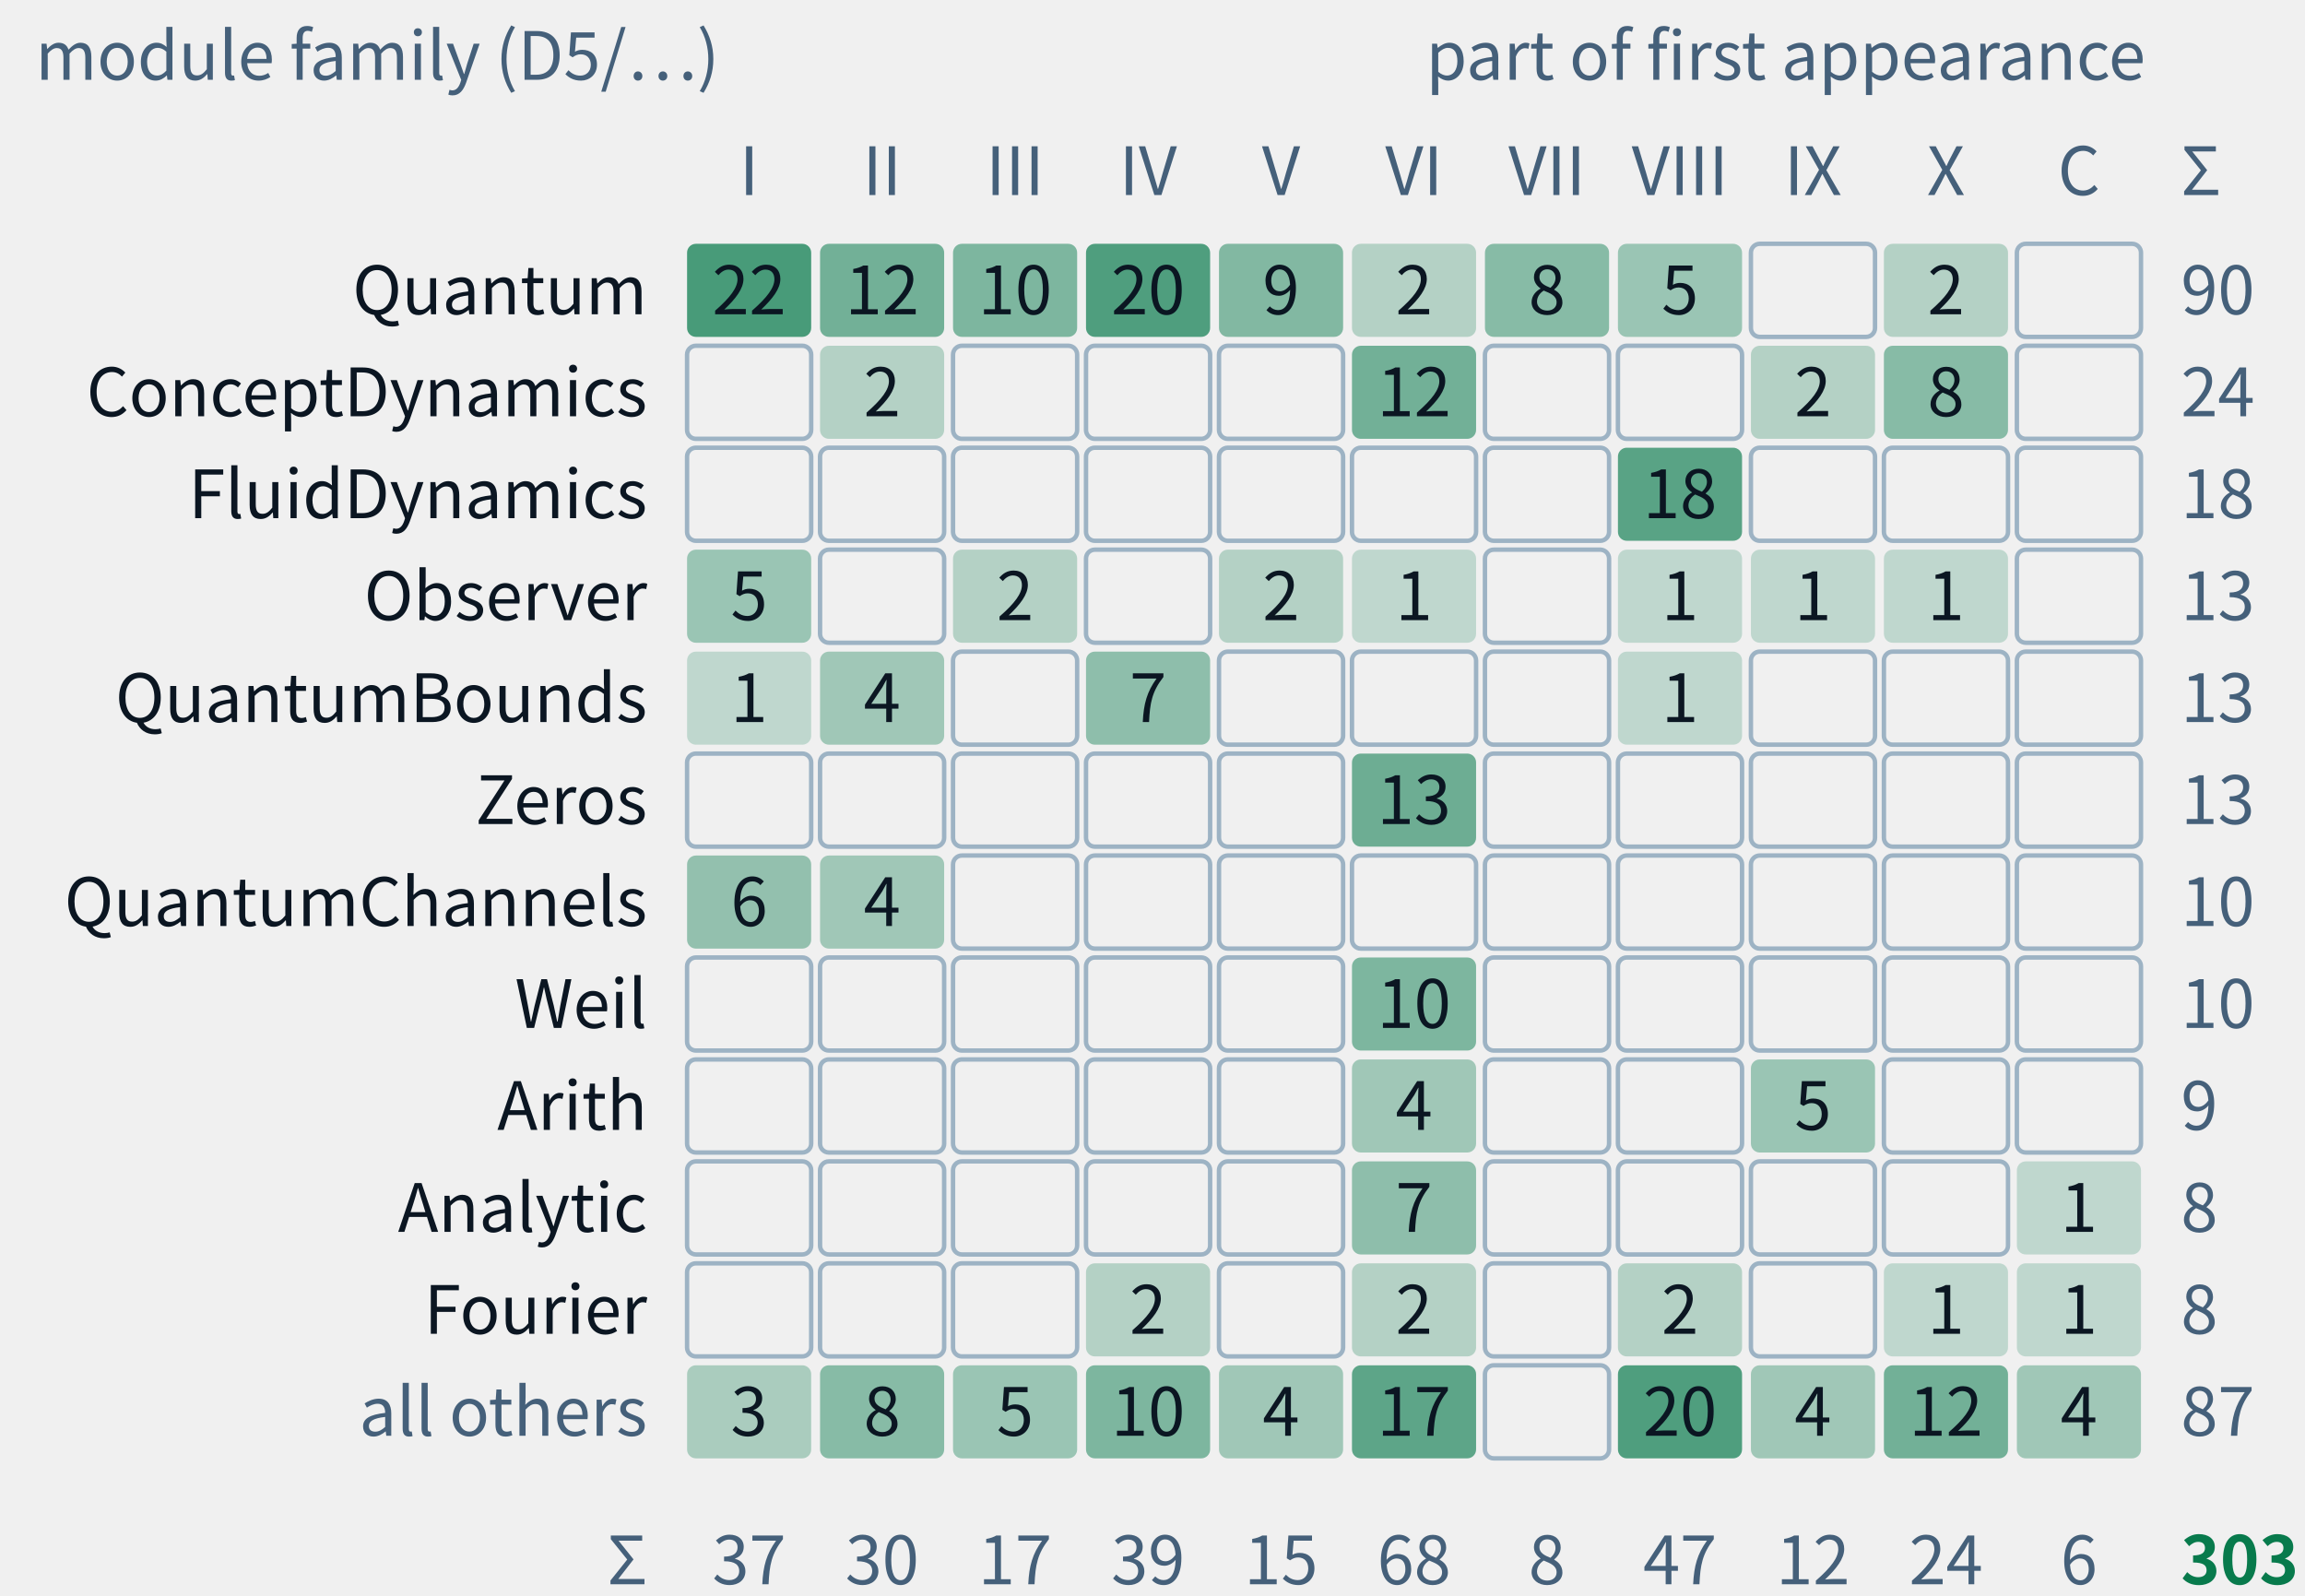
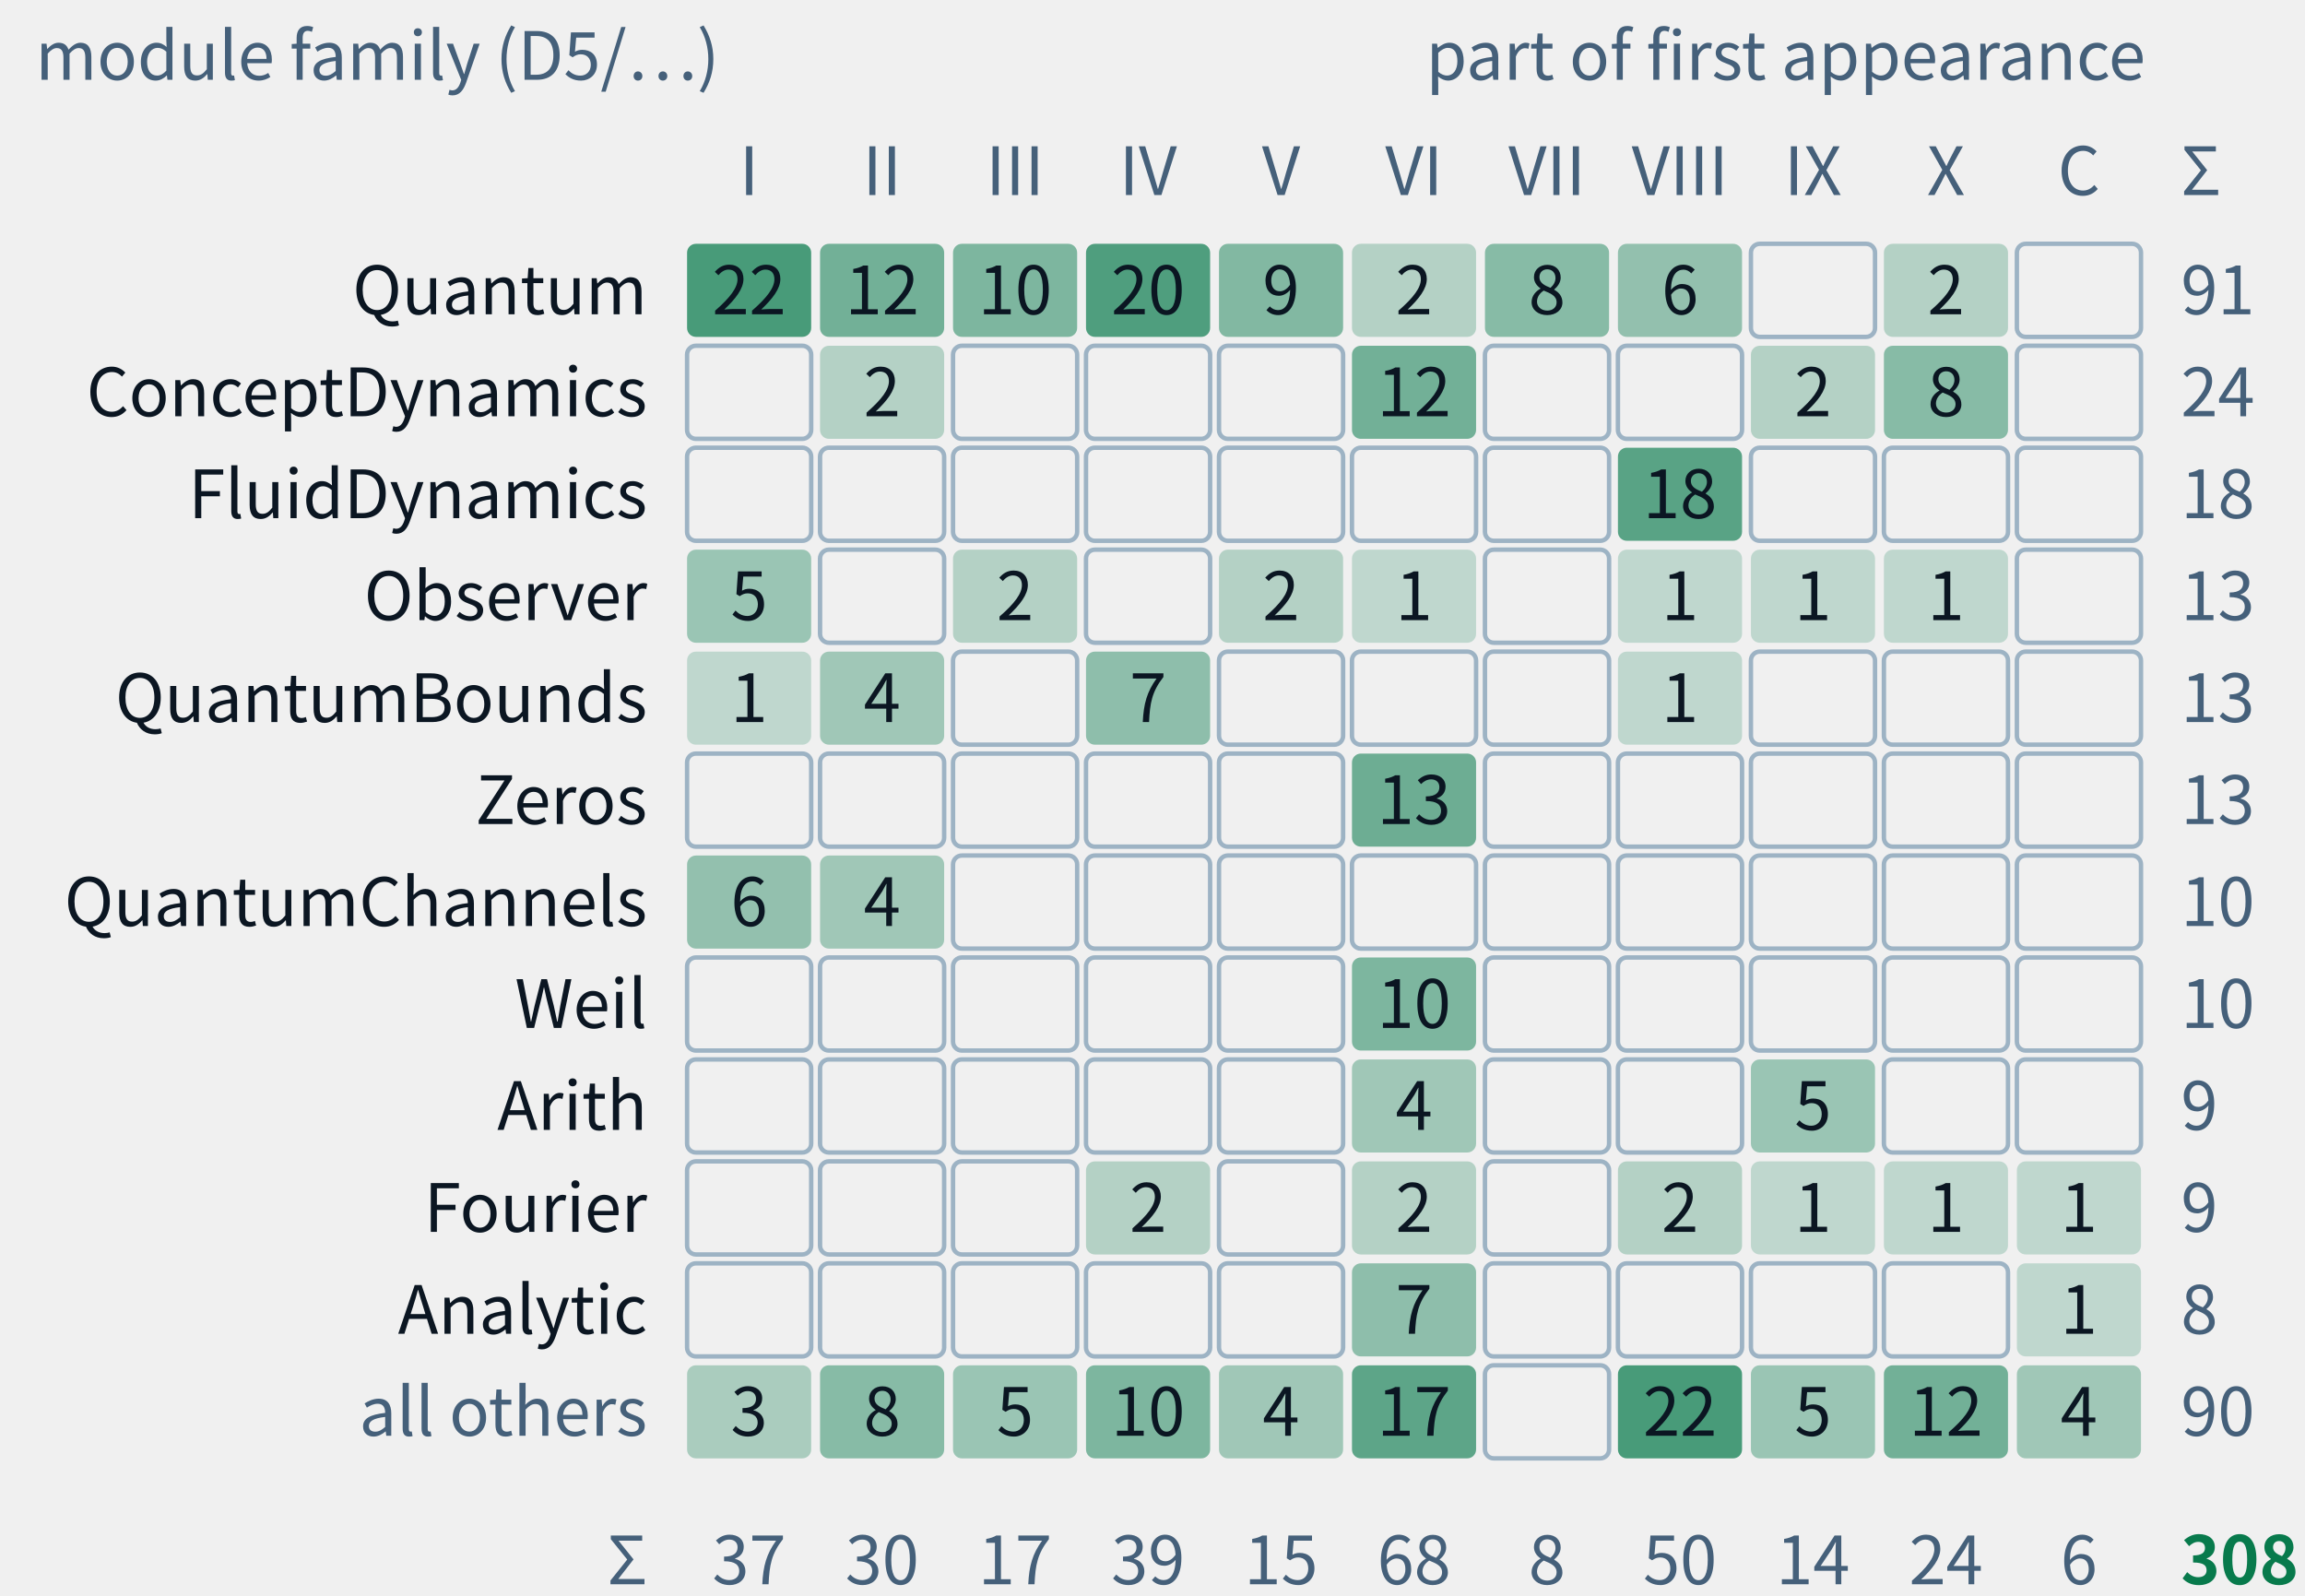
- <svg xmlns="http://www.w3.org/2000/svg" class="tr-fig" data-tr-fig="appc-modules-by-part" data-lang="en" viewBox="0 0 520 360" width="520" height="360" font-family="'Noto Sans SC', 'Noto Sans CJK SC', 'Source Sans 3', 'PingFang SC', 'Microsoft YaHei', system-ui, sans-serif" role="img" aria-label="A grid of counts: the rows are module families of trureturing, from top to bottom Quantum, ConceptDynamics, FluidDynamics, Observer, QuantumBounds, Zeros, QuantumChannels, Weil, Arith, Analytic, Fourier and all others; the columns are Parts I to X and the coda with the appendices. Each cell gives how many theorems of that family first appear in that part, the darker the more, blank for none. The Quantum family is the largest, 90 theorems, spread over Parts I to VIII and X; all 18 of FluidDynamics are in Part VIII; Zeros and Weil appear only in Part VI. They add up to 303, the C.1 index of appendix C.">
+ <svg xmlns="http://www.w3.org/2000/svg" class="tr-fig" data-tr-fig="appc-modules-by-part" data-lang="en" viewBox="0 0 520 360" width="520" height="360" font-family="'Noto Sans SC', 'Noto Sans CJK SC', 'Source Sans 3', 'PingFang SC', 'Microsoft YaHei', system-ui, sans-serif" role="img" aria-label="A grid of counts: the rows are module families of trureturing, from top to bottom Quantum, ConceptDynamics, FluidDynamics, Observer, QuantumBounds, Zeros, QuantumChannels, Weil, Arith, Fourier, Analytic and all others; the columns are Parts I to X and the coda with the appendices. Each cell gives how many theorems of that family first appear in that part, the darker the more, blank for none. The Quantum family is the largest, 91 theorems, spread over Parts I to VIII and X; all 18 of FluidDynamics are in Part VIII; Zeros and Weil appear only in Part VI. They add up to 308, the C.1 index of appendix C.">
  <style>.ts-ink{stroke:#0b1622}.tf-ink{fill:#0b1622}.ts-dim{stroke:#45607a}.tf-dim{fill:#45607a}.ts-faint{stroke:#9db3c4}.tf-faint{fill:#9db3c4}.ts-edge{stroke:#b9d0dd}.tf-edge{fill:#b9d0dd}.ts-hot{stroke:#5f9bb5}.tf-hot{fill:#5f9bb5}.ts-bg{stroke:#ffffff}.tf-bg{fill:#ffffff}.ts-panel{stroke:#eef5f9}.tf-panel{fill:#eef5f9}.ts-sheet{stroke:#f7fbfd}.tf-sheet{fill:#f7fbfd}.ts-cyan{stroke:#007c8a}.tf-cyan{fill:#007c8a}.ts-magenta{stroke:#b0128f}.tf-magenta{fill:#b0128f}.ts-amber{stroke:#946200}.tf-amber{fill:#946200}.ts-violet{stroke:#5a45c8}.tf-violet{fill:#5a45c8}.ts-ok{stroke:#087a4c}.tf-ok{fill:#087a4c}.ts-warn{stroke:#c21f3a}.tf-warn{fill:#c21f3a}.ts-blue{stroke:#1d5fd0}.tf-blue{fill:#1d5fd0}.ts-orange{stroke:#b85410}.tf-orange{fill:#b85410}.ts-sigma{stroke:#28405a}.tf-sigma{fill:#28405a}@media (prefers-color-scheme:dark){.ts-ink{stroke:#d4efff}.tf-ink{fill:#d4efff}.ts-dim{stroke:#6f8ea5}.tf-dim{fill:#6f8ea5}.ts-faint{stroke:#34506a}.tf-faint{fill:#34506a}.ts-edge{stroke:#143049}.tf-edge{fill:#143049}.ts-hot{stroke:#1f5d7c}.tf-hot{fill:#1f5d7c}.ts-bg{stroke:#03060c}.tf-bg{fill:#03060c}.ts-panel{stroke:#07101b}.tf-panel{fill:#07101b}.ts-sheet{stroke:#050c16}.tf-sheet{fill:#050c16}.ts-cyan{stroke:#19f0ff}.tf-cyan{fill:#19f0ff}.ts-magenta{stroke:#ff2fd0}.tf-magenta{fill:#ff2fd0}.ts-amber{stroke:#ffc83d}.tf-amber{fill:#ffc83d}.ts-violet{stroke:#9d8cff}.tf-violet{fill:#9d8cff}.ts-ok{stroke:#46ffb2}.tf-ok{fill:#46ffb2}.ts-warn{stroke:#ff5064}.tf-warn{fill:#ff5064}.ts-blue{stroke:#2a7bff}.tf-blue{fill:#2a7bff}.ts-orange{stroke:#ff8a3c}.tf-orange{fill:#ff8a3c}.ts-sigma{stroke:#cfe3ff}.tf-sigma{fill:#cfe3ff}}</style>
  <text class="tf-dim" x="8" y="18" font-size="15">module family (D5/…)</text>
  <text class="tf-dim" x="484" y="18" font-size="15" text-anchor="end">part of first appearance</text>
  <text class="tf-dim" x="169" y="44" font-size="15" text-anchor="middle">I</text>
  <text class="tf-dim" x="199" y="44" font-size="15" text-anchor="middle">II</text>
  <text class="tf-dim" x="229" y="44" font-size="15" text-anchor="middle">III</text>
  <text class="tf-dim" x="259" y="44" font-size="15" text-anchor="middle">IV</text>
  <text class="tf-dim" x="289" y="44" font-size="15" text-anchor="middle">V</text>
  <text class="tf-dim" x="319" y="44" font-size="15" text-anchor="middle">VI</text>
  <text class="tf-dim" x="349" y="44" font-size="15" text-anchor="middle">VII</text>
  <text class="tf-dim" x="379" y="44" font-size="15" text-anchor="middle">VIII</text>
  <text class="tf-dim" x="409" y="44" font-size="15" text-anchor="middle">IX</text>
  <text class="tf-dim" x="439" y="44" font-size="15" text-anchor="middle">X</text>
  <text class="tf-dim" x="469" y="44" font-size="15" text-anchor="middle">C</text>
  <text class="tf-ink" x="146" y="70.9" font-size="15" text-anchor="end">Quantum</text>
  <rect x="155" y="55" width="28" height="21" rx="2" class="tf-ok" fill-opacity="0.72" />
  <text class="tf-ink" x="169" y="70.9" font-size="15" text-anchor="middle">22</text>
  <rect x="185" y="55" width="28" height="21" rx="2" class="tf-ok" fill-opacity="0.54" />
  <text class="tf-ink" x="199" y="70.9" font-size="15" text-anchor="middle">12</text>
  <rect x="215" y="55" width="28" height="21" rx="2" class="tf-ok" fill-opacity="0.49" />
  <text class="tf-ink" x="229" y="70.9" font-size="15" text-anchor="middle">10</text>
  <rect x="245" y="55" width="28" height="21" rx="2" class="tf-ok" fill-opacity="0.69" />
  <text class="tf-ink" x="259" y="70.9" font-size="15" text-anchor="middle">20</text>
  <rect x="275" y="55" width="28" height="21" rx="2" class="tf-ok" fill-opacity="0.47" />
  <text class="tf-ink" x="289" y="70.9" font-size="15" text-anchor="middle">9</text>
  <rect x="305" y="55" width="28" height="21" rx="2" class="tf-ok" fill-opacity="0.26" />
  <text class="tf-ink" x="319" y="70.9" font-size="15" text-anchor="middle">2</text>
  <rect x="335" y="55" width="28" height="21" rx="2" class="tf-ok" fill-opacity="0.45" />
  <text class="tf-ink" x="349" y="70.9" font-size="15" text-anchor="middle">8</text>
-   <rect x="365" y="55" width="28" height="21" rx="2" class="tf-ok" fill-opacity="0.37" />
-   <text class="tf-ink" x="379" y="70.9" font-size="15" text-anchor="middle">5</text>
+   <rect x="365" y="55" width="28" height="21" rx="2" class="tf-ok" fill-opacity="0.4" />
+   <text class="tf-ink" x="379" y="70.9" font-size="15" text-anchor="middle">6</text>
  <rect x="395" y="55" width="28" height="21" rx="2" class="ts-faint" stroke-width="1" fill="none" />
  <rect x="425" y="55" width="28" height="21" rx="2" class="tf-ok" fill-opacity="0.26" />
  <text class="tf-ink" x="439" y="70.9" font-size="15" text-anchor="middle">2</text>
  <rect x="455" y="55" width="28" height="21" rx="2" class="ts-faint" stroke-width="1" fill="none" />
-   <text class="tf-dim" x="492" y="70.9" font-size="15">90</text>
+   <text class="tf-dim" x="492" y="70.9" font-size="15">91</text>
  <text class="tf-ink" x="146" y="93.9" font-size="15" text-anchor="end">ConceptDynamics</text>
  <rect x="155" y="78" width="28" height="21" rx="2" class="ts-faint" stroke-width="1" fill="none" />
  <rect x="185" y="78" width="28" height="21" rx="2" class="tf-ok" fill-opacity="0.26" />
  <text class="tf-ink" x="199" y="93.9" font-size="15" text-anchor="middle">2</text>
  <rect x="215" y="78" width="28" height="21" rx="2" class="ts-faint" stroke-width="1" fill="none" />
  <rect x="245" y="78" width="28" height="21" rx="2" class="ts-faint" stroke-width="1" fill="none" />
  <rect x="275" y="78" width="28" height="21" rx="2" class="ts-faint" stroke-width="1" fill="none" />
  <rect x="305" y="78" width="28" height="21" rx="2" class="tf-ok" fill-opacity="0.54" />
  <text class="tf-ink" x="319" y="93.9" font-size="15" text-anchor="middle">12</text>
  <rect x="335" y="78" width="28" height="21" rx="2" class="ts-faint" stroke-width="1" fill="none" />
  <rect x="365" y="78" width="28" height="21" rx="2" class="ts-faint" stroke-width="1" fill="none" />
  <rect x="395" y="78" width="28" height="21" rx="2" class="tf-ok" fill-opacity="0.26" />
  <text class="tf-ink" x="409" y="93.9" font-size="15" text-anchor="middle">2</text>
  <rect x="425" y="78" width="28" height="21" rx="2" class="tf-ok" fill-opacity="0.45" />
  <text class="tf-ink" x="439" y="93.9" font-size="15" text-anchor="middle">8</text>
  <rect x="455" y="78" width="28" height="21" rx="2" class="ts-faint" stroke-width="1" fill="none" />
  <text class="tf-dim" x="492" y="93.9" font-size="15">24</text>
  <text class="tf-ink" x="146" y="116.9" font-size="15" text-anchor="end">FluidDynamics</text>
  <rect x="155" y="101" width="28" height="21" rx="2" class="ts-faint" stroke-width="1" fill="none" />
  <rect x="185" y="101" width="28" height="21" rx="2" class="ts-faint" stroke-width="1" fill="none" />
  <rect x="215" y="101" width="28" height="21" rx="2" class="ts-faint" stroke-width="1" fill="none" />
  <rect x="245" y="101" width="28" height="21" rx="2" class="ts-faint" stroke-width="1" fill="none" />
  <rect x="275" y="101" width="28" height="21" rx="2" class="ts-faint" stroke-width="1" fill="none" />
  <rect x="305" y="101" width="28" height="21" rx="2" class="ts-faint" stroke-width="1" fill="none" />
  <rect x="335" y="101" width="28" height="21" rx="2" class="ts-faint" stroke-width="1" fill="none" />
  <rect x="365" y="101" width="28" height="21" rx="2" class="tf-ok" fill-opacity="0.65" />
  <text class="tf-ink" x="379" y="116.9" font-size="15" text-anchor="middle">18</text>
  <rect x="395" y="101" width="28" height="21" rx="2" class="ts-faint" stroke-width="1" fill="none" />
  <rect x="425" y="101" width="28" height="21" rx="2" class="ts-faint" stroke-width="1" fill="none" />
  <rect x="455" y="101" width="28" height="21" rx="2" class="ts-faint" stroke-width="1" fill="none" />
  <text class="tf-dim" x="492" y="116.9" font-size="15">18</text>
  <text class="tf-ink" x="146" y="139.9" font-size="15" text-anchor="end">Observer</text>
  <rect x="155" y="124" width="28" height="21" rx="2" class="tf-ok" fill-opacity="0.37" />
  <text class="tf-ink" x="169" y="139.9" font-size="15" text-anchor="middle">5</text>
  <rect x="185" y="124" width="28" height="21" rx="2" class="ts-faint" stroke-width="1" fill="none" />
  <rect x="215" y="124" width="28" height="21" rx="2" class="tf-ok" fill-opacity="0.26" />
  <text class="tf-ink" x="229" y="139.9" font-size="15" text-anchor="middle">2</text>
  <rect x="245" y="124" width="28" height="21" rx="2" class="ts-faint" stroke-width="1" fill="none" />
  <rect x="275" y="124" width="28" height="21" rx="2" class="tf-ok" fill-opacity="0.26" />
  <text class="tf-ink" x="289" y="139.9" font-size="15" text-anchor="middle">2</text>
  <rect x="305" y="124" width="28" height="21" rx="2" class="tf-ok" fill-opacity="0.21" />
  <text class="tf-ink" x="319" y="139.9" font-size="15" text-anchor="middle">1</text>
  <rect x="335" y="124" width="28" height="21" rx="2" class="ts-faint" stroke-width="1" fill="none" />
  <rect x="365" y="124" width="28" height="21" rx="2" class="tf-ok" fill-opacity="0.21" />
  <text class="tf-ink" x="379" y="139.9" font-size="15" text-anchor="middle">1</text>
  <rect x="395" y="124" width="28" height="21" rx="2" class="tf-ok" fill-opacity="0.21" />
  <text class="tf-ink" x="409" y="139.9" font-size="15" text-anchor="middle">1</text>
  <rect x="425" y="124" width="28" height="21" rx="2" class="tf-ok" fill-opacity="0.21" />
  <text class="tf-ink" x="439" y="139.9" font-size="15" text-anchor="middle">1</text>
  <rect x="455" y="124" width="28" height="21" rx="2" class="ts-faint" stroke-width="1" fill="none" />
  <text class="tf-dim" x="492" y="139.9" font-size="15">13</text>
  <text class="tf-ink" x="146" y="162.9" font-size="15" text-anchor="end">QuantumBounds</text>
  <rect x="155" y="147" width="28" height="21" rx="2" class="tf-ok" fill-opacity="0.21" />
  <text class="tf-ink" x="169" y="162.9" font-size="15" text-anchor="middle">1</text>
  <rect x="185" y="147" width="28" height="21" rx="2" class="tf-ok" fill-opacity="0.34" />
  <text class="tf-ink" x="199" y="162.9" font-size="15" text-anchor="middle">4</text>
  <rect x="215" y="147" width="28" height="21" rx="2" class="ts-faint" stroke-width="1" fill="none" />
  <rect x="245" y="147" width="28" height="21" rx="2" class="tf-ok" fill-opacity="0.42" />
  <text class="tf-ink" x="259" y="162.9" font-size="15" text-anchor="middle">7</text>
  <rect x="275" y="147" width="28" height="21" rx="2" class="ts-faint" stroke-width="1" fill="none" />
  <rect x="305" y="147" width="28" height="21" rx="2" class="ts-faint" stroke-width="1" fill="none" />
  <rect x="335" y="147" width="28" height="21" rx="2" class="ts-faint" stroke-width="1" fill="none" />
  <rect x="365" y="147" width="28" height="21" rx="2" class="tf-ok" fill-opacity="0.21" />
  <text class="tf-ink" x="379" y="162.9" font-size="15" text-anchor="middle">1</text>
  <rect x="395" y="147" width="28" height="21" rx="2" class="ts-faint" stroke-width="1" fill="none" />
  <rect x="425" y="147" width="28" height="21" rx="2" class="ts-faint" stroke-width="1" fill="none" />
  <rect x="455" y="147" width="28" height="21" rx="2" class="ts-faint" stroke-width="1" fill="none" />
  <text class="tf-dim" x="492" y="162.9" font-size="15">13</text>
  <text class="tf-ink" x="146" y="185.9" font-size="15" text-anchor="end">Zeros</text>
  <rect x="155" y="170" width="28" height="21" rx="2" class="ts-faint" stroke-width="1" fill="none" />
  <rect x="185" y="170" width="28" height="21" rx="2" class="ts-faint" stroke-width="1" fill="none" />
  <rect x="215" y="170" width="28" height="21" rx="2" class="ts-faint" stroke-width="1" fill="none" />
  <rect x="245" y="170" width="28" height="21" rx="2" class="ts-faint" stroke-width="1" fill="none" />
  <rect x="275" y="170" width="28" height="21" rx="2" class="ts-faint" stroke-width="1" fill="none" />
  <rect x="305" y="170" width="28" height="21" rx="2" class="tf-ok" fill-opacity="0.56" />
  <text class="tf-ink" x="319" y="185.9" font-size="15" text-anchor="middle">13</text>
  <rect x="335" y="170" width="28" height="21" rx="2" class="ts-faint" stroke-width="1" fill="none" />
  <rect x="365" y="170" width="28" height="21" rx="2" class="ts-faint" stroke-width="1" fill="none" />
  <rect x="395" y="170" width="28" height="21" rx="2" class="ts-faint" stroke-width="1" fill="none" />
  <rect x="425" y="170" width="28" height="21" rx="2" class="ts-faint" stroke-width="1" fill="none" />
  <rect x="455" y="170" width="28" height="21" rx="2" class="ts-faint" stroke-width="1" fill="none" />
  <text class="tf-dim" x="492" y="185.9" font-size="15">13</text>
  <text class="tf-ink" x="146" y="208.9" font-size="15" text-anchor="end">QuantumChannels</text>
  <rect x="155" y="193" width="28" height="21" rx="2" class="tf-ok" fill-opacity="0.4" />
  <text class="tf-ink" x="169" y="208.9" font-size="15" text-anchor="middle">6</text>
  <rect x="185" y="193" width="28" height="21" rx="2" class="tf-ok" fill-opacity="0.34" />
  <text class="tf-ink" x="199" y="208.9" font-size="15" text-anchor="middle">4</text>
  <rect x="215" y="193" width="28" height="21" rx="2" class="ts-faint" stroke-width="1" fill="none" />
  <rect x="245" y="193" width="28" height="21" rx="2" class="ts-faint" stroke-width="1" fill="none" />
  <rect x="275" y="193" width="28" height="21" rx="2" class="ts-faint" stroke-width="1" fill="none" />
  <rect x="305" y="193" width="28" height="21" rx="2" class="ts-faint" stroke-width="1" fill="none" />
  <rect x="335" y="193" width="28" height="21" rx="2" class="ts-faint" stroke-width="1" fill="none" />
  <rect x="365" y="193" width="28" height="21" rx="2" class="ts-faint" stroke-width="1" fill="none" />
  <rect x="395" y="193" width="28" height="21" rx="2" class="ts-faint" stroke-width="1" fill="none" />
  <rect x="425" y="193" width="28" height="21" rx="2" class="ts-faint" stroke-width="1" fill="none" />
  <rect x="455" y="193" width="28" height="21" rx="2" class="ts-faint" stroke-width="1" fill="none" />
  <text class="tf-dim" x="492" y="208.9" font-size="15">10</text>
  <text class="tf-ink" x="146" y="231.9" font-size="15" text-anchor="end">Weil</text>
  <rect x="155" y="216" width="28" height="21" rx="2" class="ts-faint" stroke-width="1" fill="none" />
  <rect x="185" y="216" width="28" height="21" rx="2" class="ts-faint" stroke-width="1" fill="none" />
  <rect x="215" y="216" width="28" height="21" rx="2" class="ts-faint" stroke-width="1" fill="none" />
  <rect x="245" y="216" width="28" height="21" rx="2" class="ts-faint" stroke-width="1" fill="none" />
  <rect x="275" y="216" width="28" height="21" rx="2" class="ts-faint" stroke-width="1" fill="none" />
  <rect x="305" y="216" width="28" height="21" rx="2" class="tf-ok" fill-opacity="0.49" />
  <text class="tf-ink" x="319" y="231.9" font-size="15" text-anchor="middle">10</text>
  <rect x="335" y="216" width="28" height="21" rx="2" class="ts-faint" stroke-width="1" fill="none" />
  <rect x="365" y="216" width="28" height="21" rx="2" class="ts-faint" stroke-width="1" fill="none" />
  <rect x="395" y="216" width="28" height="21" rx="2" class="ts-faint" stroke-width="1" fill="none" />
  <rect x="425" y="216" width="28" height="21" rx="2" class="ts-faint" stroke-width="1" fill="none" />
  <rect x="455" y="216" width="28" height="21" rx="2" class="ts-faint" stroke-width="1" fill="none" />
  <text class="tf-dim" x="492" y="231.9" font-size="15">10</text>
  <text class="tf-ink" x="146" y="254.9" font-size="15" text-anchor="end">Arith</text>
  <rect x="155" y="239" width="28" height="21" rx="2" class="ts-faint" stroke-width="1" fill="none" />
  <rect x="185" y="239" width="28" height="21" rx="2" class="ts-faint" stroke-width="1" fill="none" />
  <rect x="215" y="239" width="28" height="21" rx="2" class="ts-faint" stroke-width="1" fill="none" />
  <rect x="245" y="239" width="28" height="21" rx="2" class="ts-faint" stroke-width="1" fill="none" />
  <rect x="275" y="239" width="28" height="21" rx="2" class="ts-faint" stroke-width="1" fill="none" />
  <rect x="305" y="239" width="28" height="21" rx="2" class="tf-ok" fill-opacity="0.34" />
  <text class="tf-ink" x="319" y="254.9" font-size="15" text-anchor="middle">4</text>
  <rect x="335" y="239" width="28" height="21" rx="2" class="ts-faint" stroke-width="1" fill="none" />
  <rect x="365" y="239" width="28" height="21" rx="2" class="ts-faint" stroke-width="1" fill="none" />
  <rect x="395" y="239" width="28" height="21" rx="2" class="tf-ok" fill-opacity="0.37" />
  <text class="tf-ink" x="409" y="254.9" font-size="15" text-anchor="middle">5</text>
  <rect x="425" y="239" width="28" height="21" rx="2" class="ts-faint" stroke-width="1" fill="none" />
  <rect x="455" y="239" width="28" height="21" rx="2" class="ts-faint" stroke-width="1" fill="none" />
  <text class="tf-dim" x="492" y="254.9" font-size="15">9</text>
-   <text class="tf-ink" x="146" y="277.9" font-size="15" text-anchor="end">Analytic</text>
+   <text class="tf-ink" x="146" y="277.9" font-size="15" text-anchor="end">Fourier</text>
  <rect x="155" y="262" width="28" height="21" rx="2" class="ts-faint" stroke-width="1" fill="none" />
  <rect x="185" y="262" width="28" height="21" rx="2" class="ts-faint" stroke-width="1" fill="none" />
  <rect x="215" y="262" width="28" height="21" rx="2" class="ts-faint" stroke-width="1" fill="none" />
-   <rect x="245" y="262" width="28" height="21" rx="2" class="ts-faint" stroke-width="1" fill="none" />
+   <rect x="245" y="262" width="28" height="21" rx="2" class="tf-ok" fill-opacity="0.26" />
+   <text class="tf-ink" x="259" y="277.9" font-size="15" text-anchor="middle">2</text>
  <rect x="275" y="262" width="28" height="21" rx="2" class="ts-faint" stroke-width="1" fill="none" />
-   <rect x="305" y="262" width="28" height="21" rx="2" class="tf-ok" fill-opacity="0.42" />
-   <text class="tf-ink" x="319" y="277.9" font-size="15" text-anchor="middle">7</text>
+   <rect x="305" y="262" width="28" height="21" rx="2" class="tf-ok" fill-opacity="0.26" />
+   <text class="tf-ink" x="319" y="277.9" font-size="15" text-anchor="middle">2</text>
  <rect x="335" y="262" width="28" height="21" rx="2" class="ts-faint" stroke-width="1" fill="none" />
-   <rect x="365" y="262" width="28" height="21" rx="2" class="ts-faint" stroke-width="1" fill="none" />
-   <rect x="395" y="262" width="28" height="21" rx="2" class="ts-faint" stroke-width="1" fill="none" />
-   <rect x="425" y="262" width="28" height="21" rx="2" class="ts-faint" stroke-width="1" fill="none" />
+   <rect x="365" y="262" width="28" height="21" rx="2" class="tf-ok" fill-opacity="0.26" />
+   <text class="tf-ink" x="379" y="277.9" font-size="15" text-anchor="middle">2</text>
+   <rect x="395" y="262" width="28" height="21" rx="2" class="tf-ok" fill-opacity="0.21" />
+   <text class="tf-ink" x="409" y="277.9" font-size="15" text-anchor="middle">1</text>
+   <rect x="425" y="262" width="28" height="21" rx="2" class="tf-ok" fill-opacity="0.21" />
+   <text class="tf-ink" x="439" y="277.9" font-size="15" text-anchor="middle">1</text>
  <rect x="455" y="262" width="28" height="21" rx="2" class="tf-ok" fill-opacity="0.21" />
  <text class="tf-ink" x="469" y="277.9" font-size="15" text-anchor="middle">1</text>
-   <text class="tf-dim" x="492" y="277.9" font-size="15">8</text>
-   <text class="tf-ink" x="146" y="300.9" font-size="15" text-anchor="end">Fourier</text>
+   <text class="tf-dim" x="492" y="277.9" font-size="15">9</text>
+   <text class="tf-ink" x="146" y="300.9" font-size="15" text-anchor="end">Analytic</text>
  <rect x="155" y="285" width="28" height="21" rx="2" class="ts-faint" stroke-width="1" fill="none" />
  <rect x="185" y="285" width="28" height="21" rx="2" class="ts-faint" stroke-width="1" fill="none" />
  <rect x="215" y="285" width="28" height="21" rx="2" class="ts-faint" stroke-width="1" fill="none" />
-   <rect x="245" y="285" width="28" height="21" rx="2" class="tf-ok" fill-opacity="0.26" />
-   <text class="tf-ink" x="259" y="300.9" font-size="15" text-anchor="middle">2</text>
+   <rect x="245" y="285" width="28" height="21" rx="2" class="ts-faint" stroke-width="1" fill="none" />
  <rect x="275" y="285" width="28" height="21" rx="2" class="ts-faint" stroke-width="1" fill="none" />
-   <rect x="305" y="285" width="28" height="21" rx="2" class="tf-ok" fill-opacity="0.26" />
-   <text class="tf-ink" x="319" y="300.9" font-size="15" text-anchor="middle">2</text>
+   <rect x="305" y="285" width="28" height="21" rx="2" class="tf-ok" fill-opacity="0.42" />
+   <text class="tf-ink" x="319" y="300.9" font-size="15" text-anchor="middle">7</text>
  <rect x="335" y="285" width="28" height="21" rx="2" class="ts-faint" stroke-width="1" fill="none" />
-   <rect x="365" y="285" width="28" height="21" rx="2" class="tf-ok" fill-opacity="0.26" />
-   <text class="tf-ink" x="379" y="300.9" font-size="15" text-anchor="middle">2</text>
+   <rect x="365" y="285" width="28" height="21" rx="2" class="ts-faint" stroke-width="1" fill="none" />
  <rect x="395" y="285" width="28" height="21" rx="2" class="ts-faint" stroke-width="1" fill="none" />
-   <rect x="425" y="285" width="28" height="21" rx="2" class="tf-ok" fill-opacity="0.21" />
-   <text class="tf-ink" x="439" y="300.9" font-size="15" text-anchor="middle">1</text>
+   <rect x="425" y="285" width="28" height="21" rx="2" class="ts-faint" stroke-width="1" fill="none" />
  <rect x="455" y="285" width="28" height="21" rx="2" class="tf-ok" fill-opacity="0.21" />
  <text class="tf-ink" x="469" y="300.9" font-size="15" text-anchor="middle">1</text>
  <text class="tf-dim" x="492" y="300.9" font-size="15">8</text>
  <text class="tf-dim" x="146" y="323.9" font-size="15" text-anchor="end">all others</text>
  <rect x="155" y="308" width="28" height="21" rx="2" class="tf-ok" fill-opacity="0.3" />
  <text class="tf-ink" x="169" y="323.9" font-size="15" text-anchor="middle">3</text>
  <rect x="185" y="308" width="28" height="21" rx="2" class="tf-ok" fill-opacity="0.45" />
  <text class="tf-ink" x="199" y="323.9" font-size="15" text-anchor="middle">8</text>
  <rect x="215" y="308" width="28" height="21" rx="2" class="tf-ok" fill-opacity="0.37" />
  <text class="tf-ink" x="229" y="323.9" font-size="15" text-anchor="middle">5</text>
  <rect x="245" y="308" width="28" height="21" rx="2" class="tf-ok" fill-opacity="0.49" />
  <text class="tf-ink" x="259" y="323.9" font-size="15" text-anchor="middle">10</text>
  <rect x="275" y="308" width="28" height="21" rx="2" class="tf-ok" fill-opacity="0.34" />
  <text class="tf-ink" x="289" y="323.9" font-size="15" text-anchor="middle">4</text>
  <rect x="305" y="308" width="28" height="21" rx="2" class="tf-ok" fill-opacity="0.63" />
  <text class="tf-ink" x="319" y="323.9" font-size="15" text-anchor="middle">17</text>
  <rect x="335" y="308" width="28" height="21" rx="2" class="ts-faint" stroke-width="1" fill="none" />
-   <rect x="365" y="308" width="28" height="21" rx="2" class="tf-ok" fill-opacity="0.69" />
-   <text class="tf-ink" x="379" y="323.9" font-size="15" text-anchor="middle">20</text>
-   <rect x="395" y="308" width="28" height="21" rx="2" class="tf-ok" fill-opacity="0.34" />
-   <text class="tf-ink" x="409" y="323.9" font-size="15" text-anchor="middle">4</text>
+   <rect x="365" y="308" width="28" height="21" rx="2" class="tf-ok" fill-opacity="0.72" />
+   <text class="tf-ink" x="379" y="323.9" font-size="15" text-anchor="middle">22</text>
+   <rect x="395" y="308" width="28" height="21" rx="2" class="tf-ok" fill-opacity="0.37" />
+   <text class="tf-ink" x="409" y="323.9" font-size="15" text-anchor="middle">5</text>
  <rect x="425" y="308" width="28" height="21" rx="2" class="tf-ok" fill-opacity="0.54" />
  <text class="tf-ink" x="439" y="323.9" font-size="15" text-anchor="middle">12</text>
  <rect x="455" y="308" width="28" height="21" rx="2" class="tf-ok" fill-opacity="0.34" />
  <text class="tf-ink" x="469" y="323.9" font-size="15" text-anchor="middle">4</text>
-   <text class="tf-dim" x="492" y="323.9" font-size="15">87</text>
+   <text class="tf-dim" x="492" y="323.9" font-size="15">90</text>
  <text class="tf-dim" x="492" y="44" font-size="15">Σ</text>
  <text class="tf-dim" x="146" y="357.4" font-size="15" text-anchor="end">Σ</text>
  <text class="tf-dim" x="169" y="357.4" font-size="15" text-anchor="middle">37</text>
  <text class="tf-dim" x="199" y="357.4" font-size="15" text-anchor="middle">30</text>
  <text class="tf-dim" x="229" y="357.4" font-size="15" text-anchor="middle">17</text>
  <text class="tf-dim" x="259" y="357.4" font-size="15" text-anchor="middle">39</text>
  <text class="tf-dim" x="289" y="357.4" font-size="15" text-anchor="middle">15</text>
  <text class="tf-dim" x="319" y="357.4" font-size="15" text-anchor="middle">68</text>
  <text class="tf-dim" x="349" y="357.4" font-size="15" text-anchor="middle">8</text>
-   <text class="tf-dim" x="379" y="357.4" font-size="15" text-anchor="middle">47</text>
-   <text class="tf-dim" x="409" y="357.4" font-size="15" text-anchor="middle">12</text>
+   <text class="tf-dim" x="379" y="357.4" font-size="15" text-anchor="middle">50</text>
+   <text class="tf-dim" x="409" y="357.4" font-size="15" text-anchor="middle">14</text>
  <text class="tf-dim" x="439" y="357.4" font-size="15" text-anchor="middle">24</text>
  <text class="tf-dim" x="469" y="357.4" font-size="15" text-anchor="middle">6</text>
-   <text class="tf-ok" x="492" y="357.4" font-size="15" font-weight="600">303</text>
+   <text class="tf-ok" x="492" y="357.4" font-size="15" font-weight="600">308</text>
</svg>
